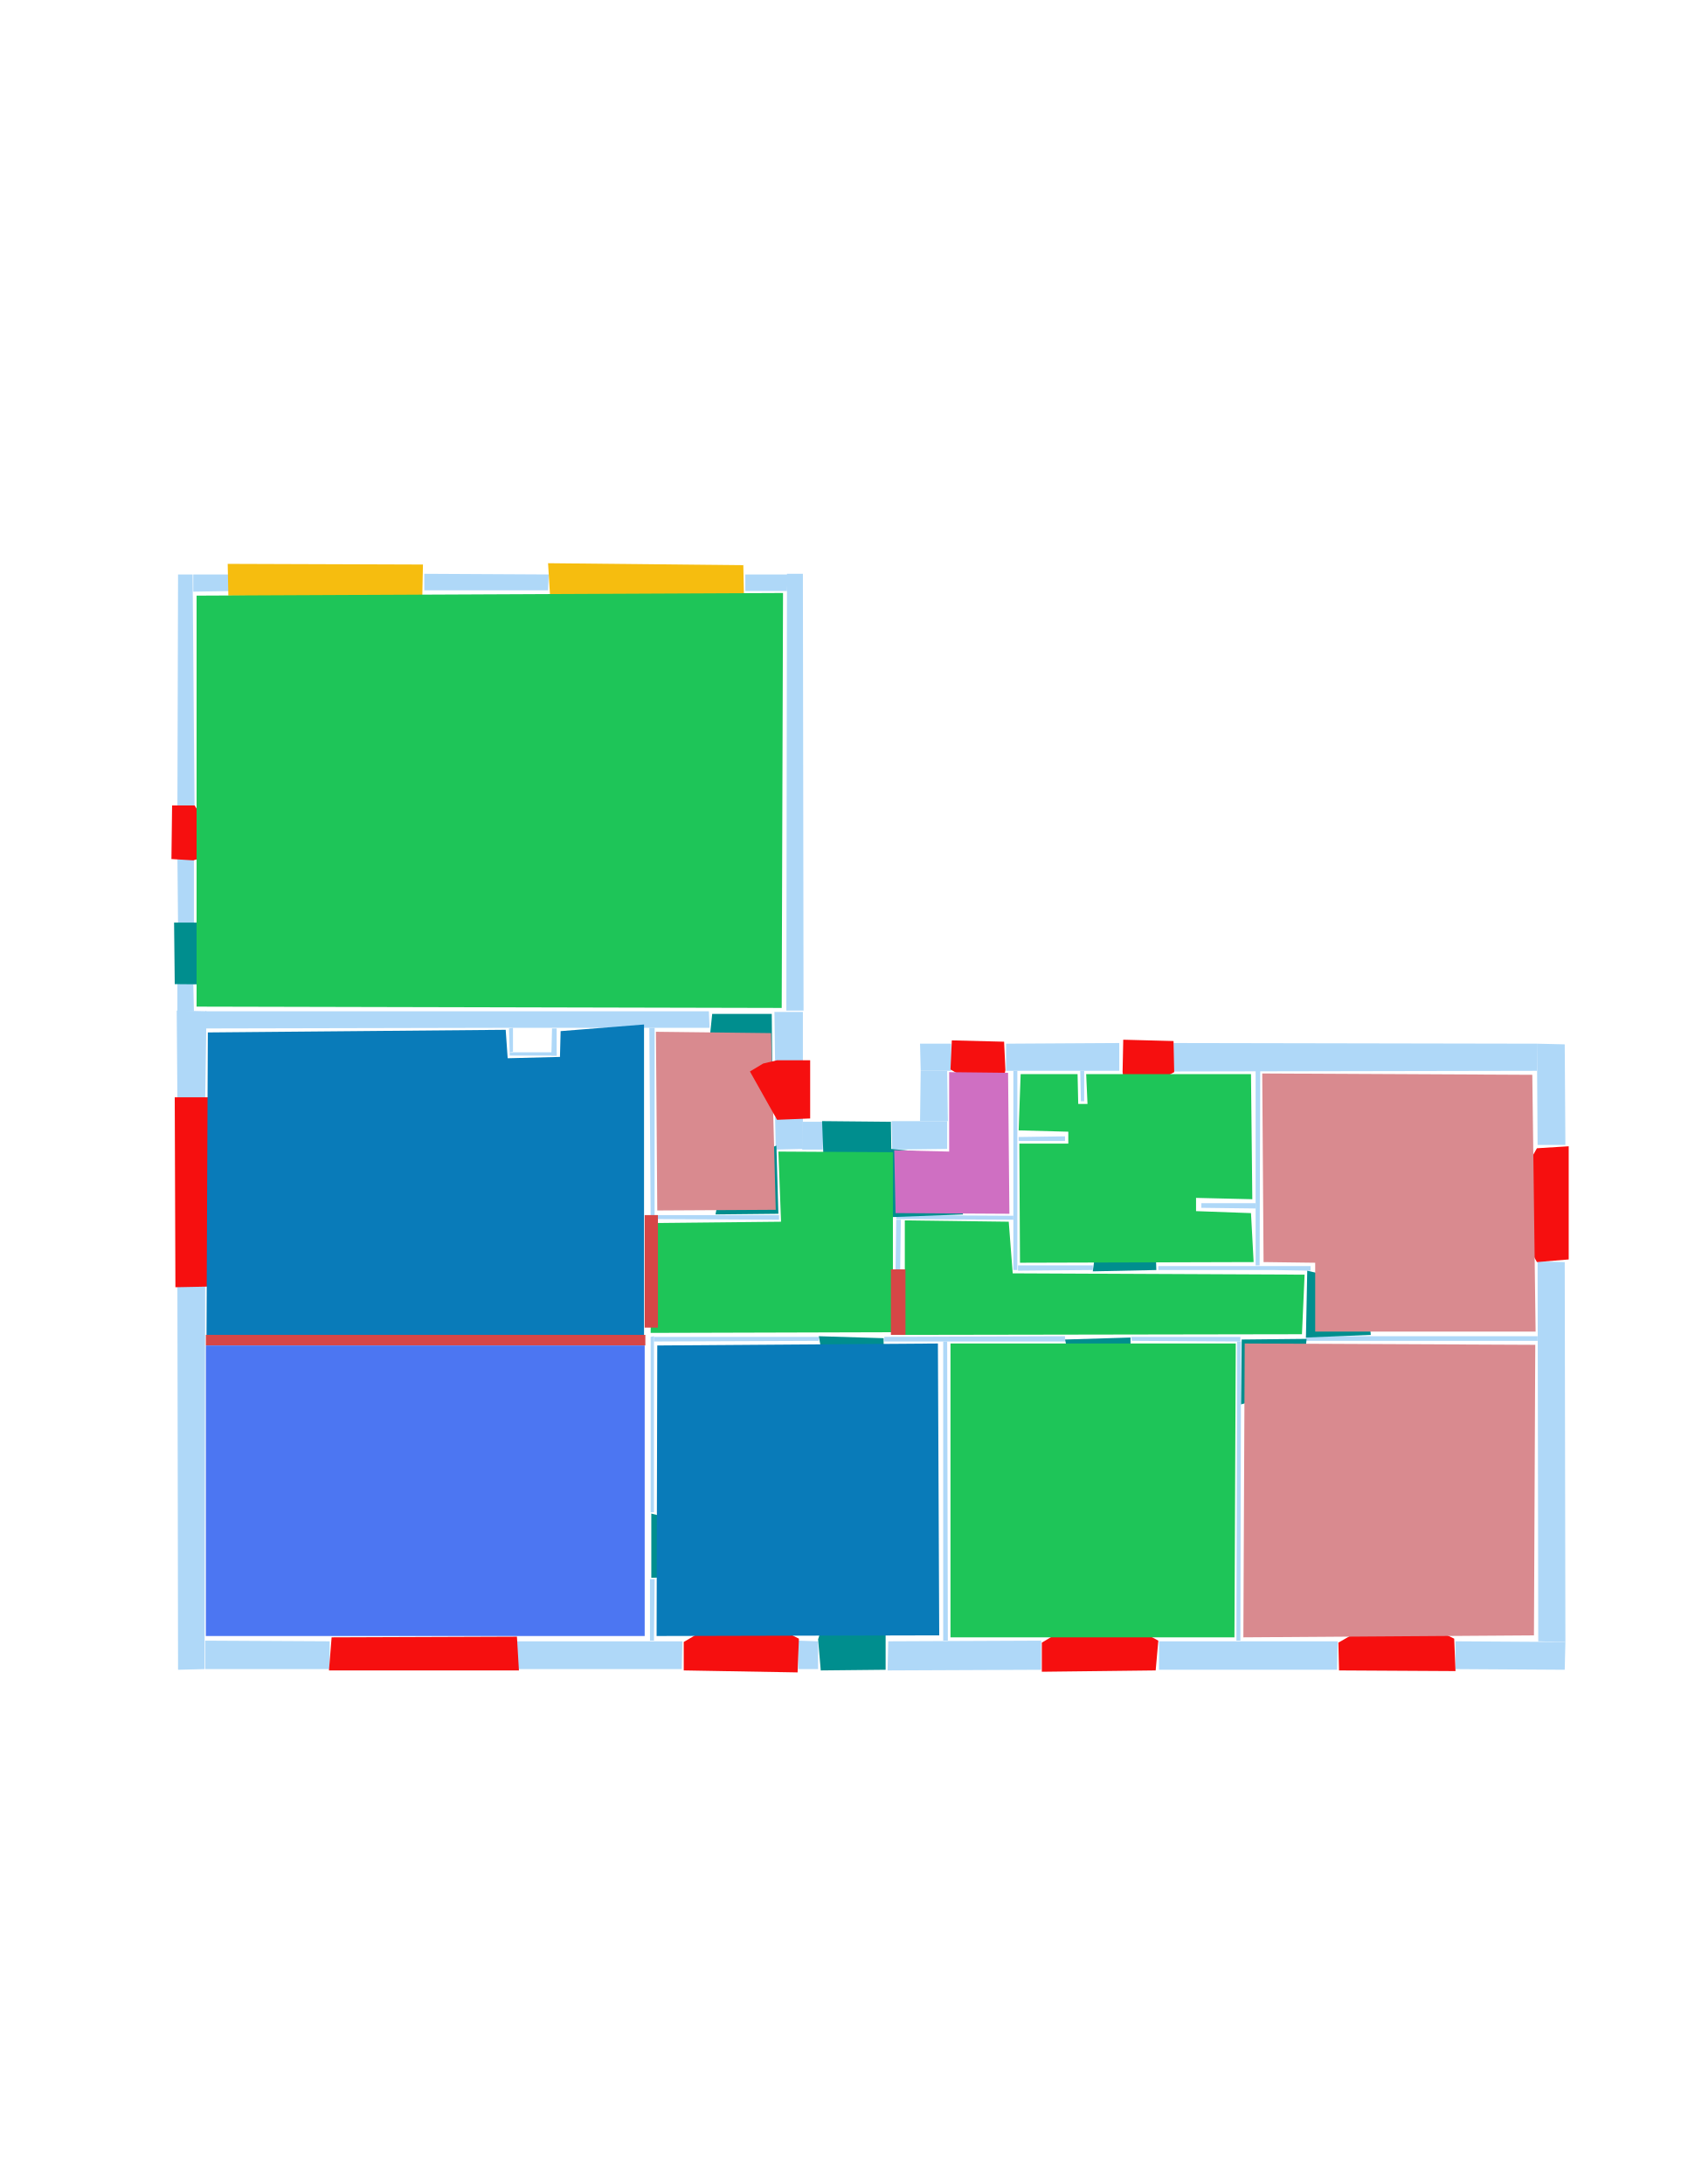
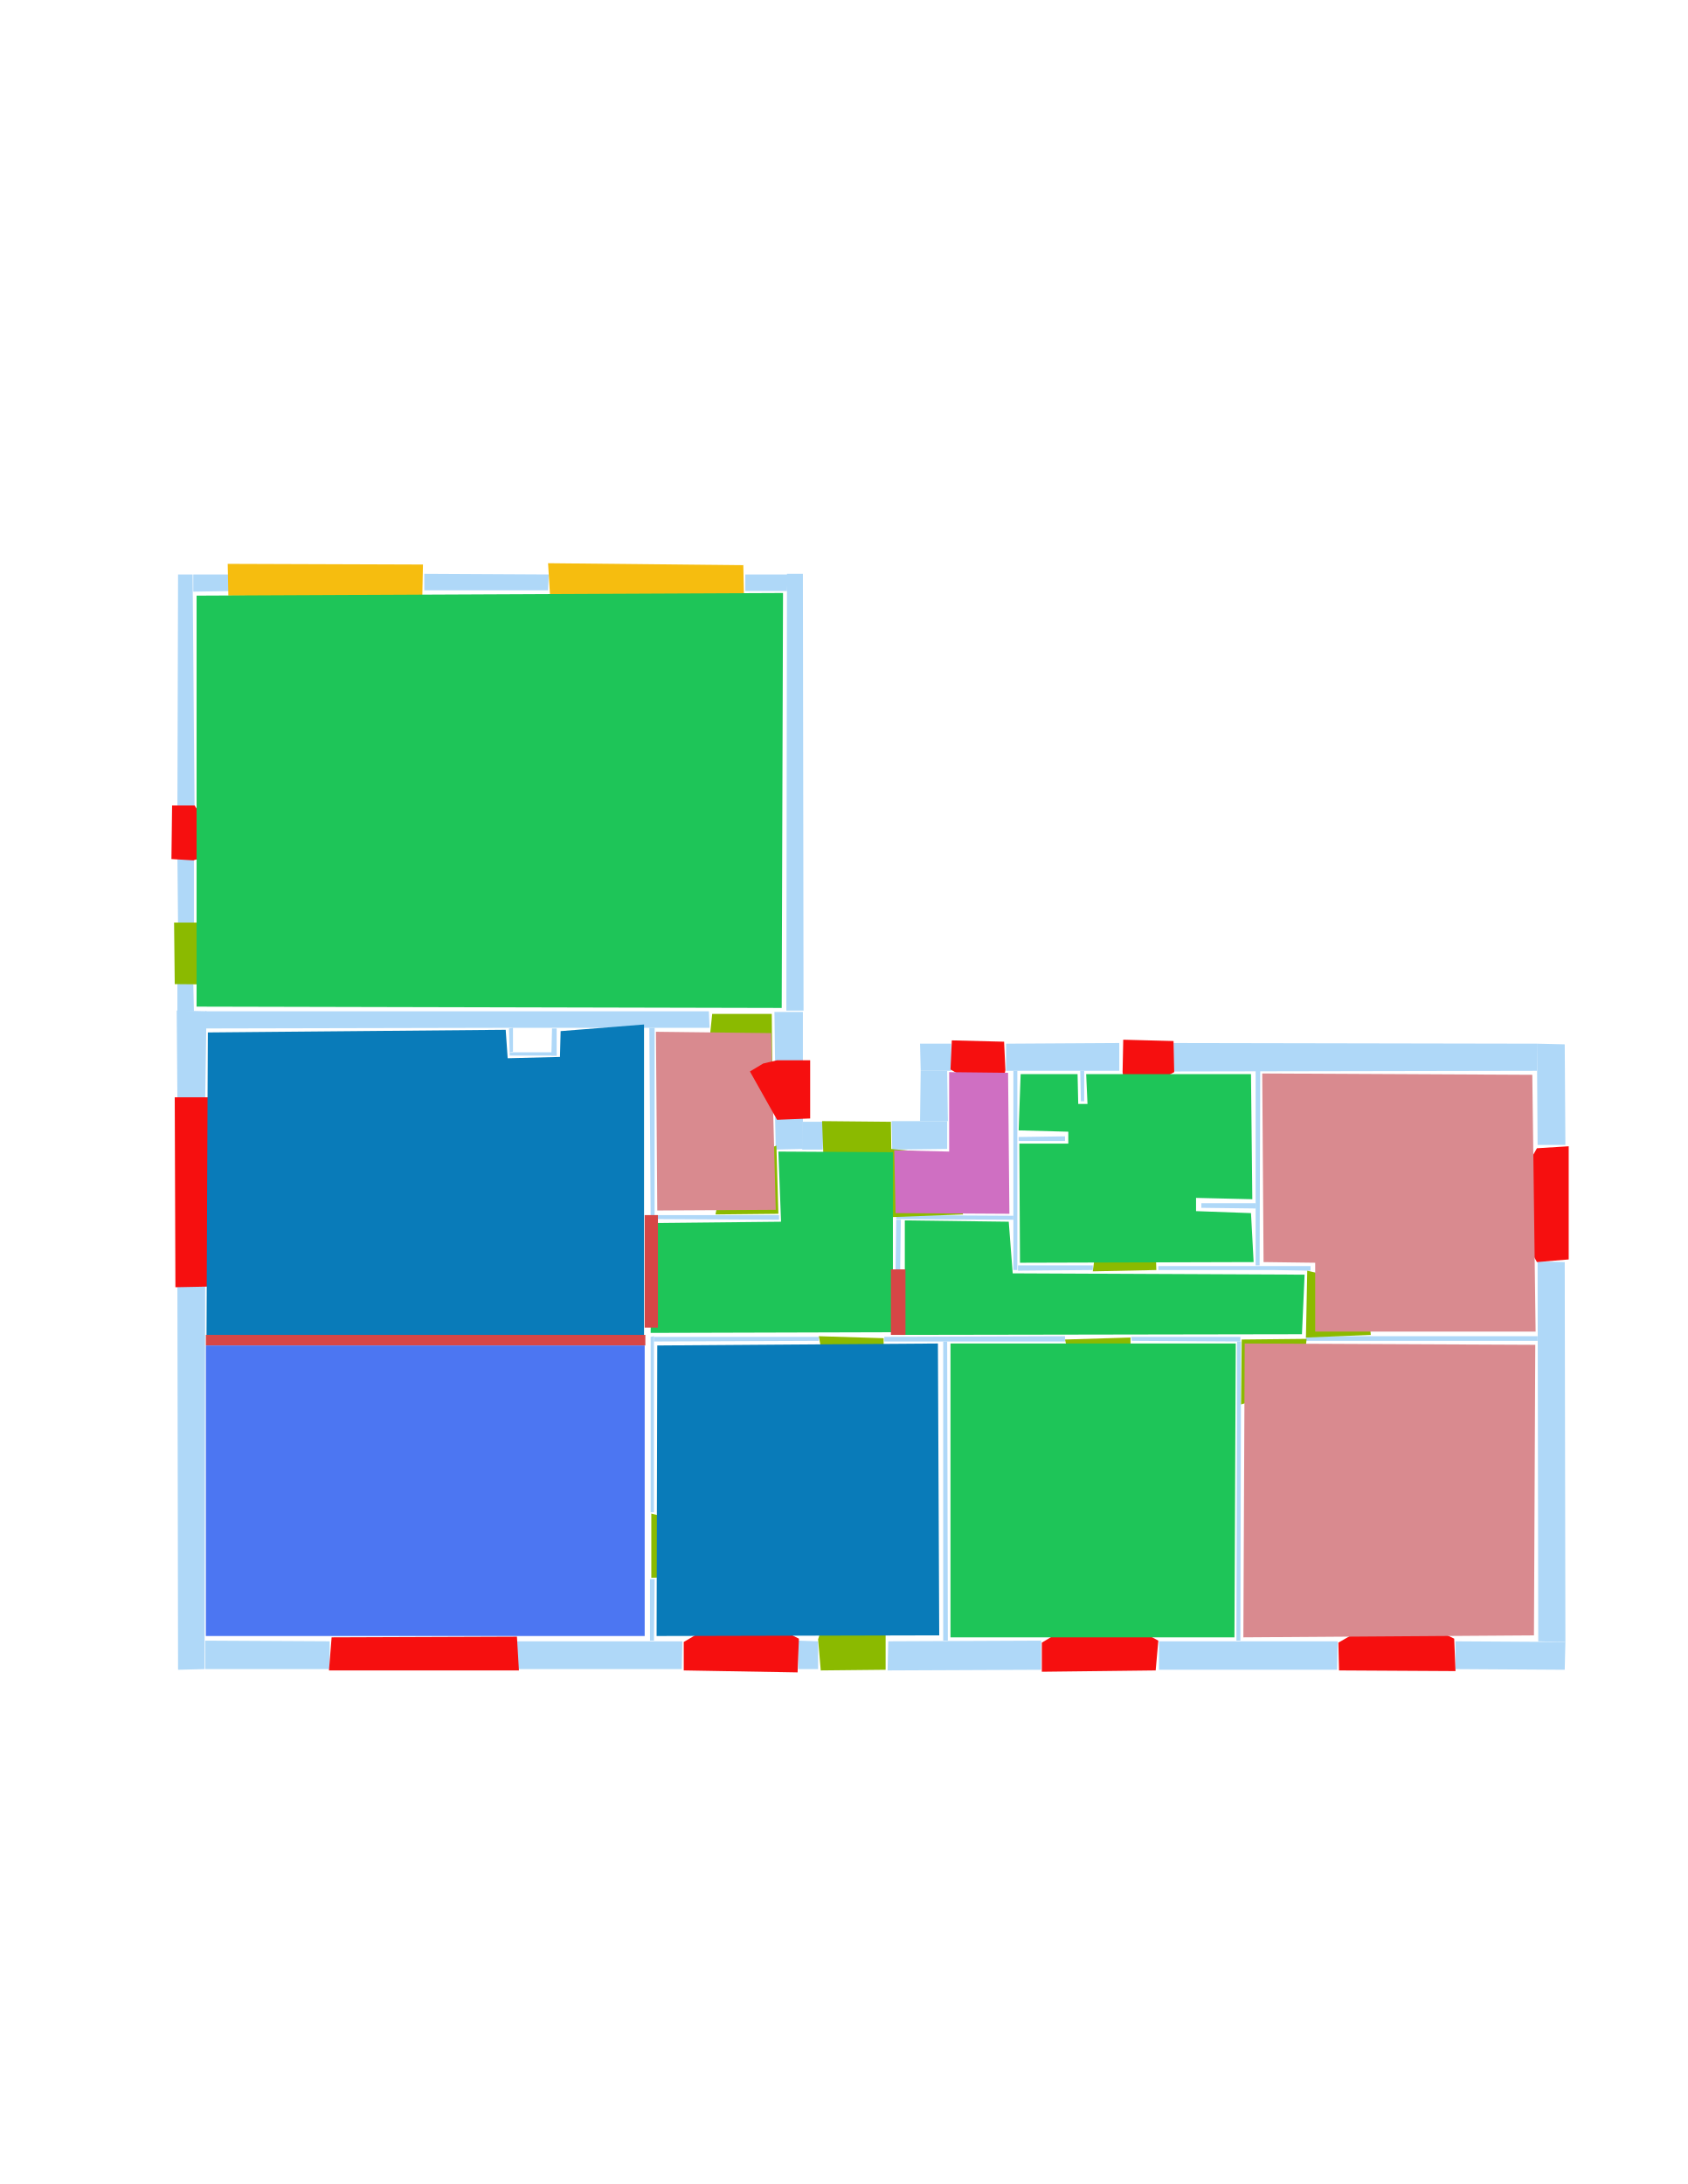
<svg xmlns="http://www.w3.org/2000/svg" version="1.1" width="2550" height="3300">
  <width>2480</width>
  <height>3508</height>
  <nclasslabel>50</nclasslabel>
  <nclassappear>6</nclassappear>
  <class>Bidet-1</class>
  <class>Bidet-2</class>
  <class>Bidet-3</class>
  <class>Bidet-4</class>
  <class>Door</class>
  <class>Door-1</class>
  <class>Door-23</class>
  <class>Oven-1</class>
  <class>Oven-2</class>
  <class>Oven-3</class>
  <class>Oven-4</class>
  <class>Parking</class>
  <class>Roof</class>
  <class>Room</class>
  <class>Separation</class>
  <class>Sink-1</class>
  <class>Sink-11</class>
  <class>Sink-12</class>
  <class>Sink-13</class>
  <class>Sink-14</class>
  <class>Sink-2</class>
  <class>Sink-3</class>
  <class>Sink-4</class>
  <class>Sink-5</class>
  <class>Sink-6</class>
  <class>Sofa-1</class>
  <class>Sofa-3</class>
  <class>Sofa-4</class>
  <class>Sofa-5</class>
  <class>Sofa-6</class>
  <class>Sofa-7</class>
  <class>Sofa-8</class>
  <class>Sofa-9</class>
  <class>Stairs-1</class>
  <class>Table-1</class>
  <class>Table-2</class>
  <class>Table-3</class>
  <class>Table-4</class>
  <class>Table-5</class>
  <class>Table-6</class>
  <class>Table-7</class>
  <class>Text</class>
  <class>Tub-1</class>
  <class>Tub-3</class>
  <class>TV-1</class>
  <class>TV-2</class>
  <class>Wall</class>
  <class>Wall-1</class>
  <class>Wallieee</class>
  <class>Window</class>
  <polygon class="Wall" fill="#AFD8F8" id="0" transcription="" points="828,892 829,868 641,867 641,892 " />
  <polygon class="Wall" fill="#AFD8F8" id="1" transcription="" points="781,2480 781,2522 1030,2522 1031,2480 " />
  <polygon class="Wall" fill="#AFD8F8" id="2" transcription="" points="982,2386 982,2479 988,2479 989,2386 " />
  <polygon class="Wall" fill="#AFD8F8" id="3" transcription="" points="1520,1618 1520,1577 1691,1576 1691,1618 " />
  <polygon class="Wall" fill="#AFD8F8" id="4" transcription="" points="1539,1718 1539,1724 1609,1724 1609,1717 " />
  <polygon class="Wall" fill="#AFD8F8" id="5" transcription="" points="1538,1912 1538,1920 1651,1919 1651,1912 " />
  <polygon class="Wall" fill="#AFD8F8" id="6" transcription="" points="1750,1913 1750,1919 1923,1919 1980,1920 1980,1913 " />
  <polygon class="Wall" fill="#AFD8F8" id="7" transcription="" points="1773,1576 1773,1619 2322,1618 2322,1577 " />
  <polygon class="Wall" fill="#AFD8F8" id="8" transcription="" points="2365,1730 2323,1730 2322,1577 2364,1578 " />
  <polygon class="Wall" fill="#AFD8F8" id="9" transcription="" points="1973,2019 1973,2026 2323,2026 2323,2019 " />
  <polygon class="Wall" fill="#AFD8F8" id="10" transcription="" points="1815,1818 1815,1825 1897,1826 1897,1818 " />
  <polygon class="Wall" fill="#AFD8F8" id="11" transcription="" points="2323,1906 2364,1907 2365,2481 2324,2480 " />
  <polygon class="Wall" fill="#AFD8F8" id="12" transcription="" points="2199,2522 2199,2480 2365,2481 2364,2523 " />
  <polygon class="Wall" fill="#AFD8F8" id="13" transcription="" points="498,2522 498,2480 310,2479 310,2522 " />
  <polygon class="Wall" fill="#AFD8F8" id="14" transcription="" points="268,1944 310,1944 309,2522 269,2523 " />
  <polygon class="Wall" fill="#AFD8F8" id="15" transcription="" points="292,1486 268,1484 268,1529 293,1528 " />
  <polygon class="Wall" fill="#AFD8F8" id="16" transcription="" points="310,1554 310,1528 1071,1528 1072,1553 775,1553 " />
  <polygon class="Wall" fill="#AFD8F8" id="17" transcription="" points="1177,1836 1177,1843 991,1842 990,1836 " />
  <polygon class="Wall" fill="#AFD8F8" id="18" transcription="" points="981,1553 989,1553 989,1842 983,1843 " />
  <polygon class="Wall" fill="#AFD8F8" id="19" transcription="" points="1126,868 1126,893 1189,893 1190,868 " />
  <polygon class="Wall" fill="#AFD8F8" id="20" transcription="" points="1170,1529 1213,1529 1213,1606 1171,1605 " />
  <polygon class="Wall" fill="#AFD8F8" id="21" transcription="" points="1213,1688 1171,1688 1172,1737 1213,1736 " />
  <polygon class="Wall" fill="#AFD8F8" id="22" transcription="" points="1243,1737 1244,1695 1213,1695 1212,1737 " />
  <polygon class="Wall" fill="#AFD8F8" id="23" transcription="" points="1237,2020 1237,2026 988,2027 988,2020 " />
  <polygon class="Wall" fill="#AFD8F8" id="24" transcription="" points="983,2285 988,2285 988,2019 983,2020 " />
  <polygon class="Wall" fill="#AFD8F8" id="25" transcription="" points="1206,2522 1206,2479 1236,2480 1236,2522 " />
  <polygon class="Wall" fill="#AFD8F8" id="26" transcription="" points="1342,2480 1341,2524 1573,2523 1573,2479 " />
  <polygon class="Wall" fill="#AFD8F8" id="27" transcription="" points="1751,2523 1751,2480 2021,2480 2020,2523 " />
  <polygon class="Wall" fill="#AFD8F8" id="28" transcription="" points="1710,2026 1709,2020 1874,2020 1874,2027 " />
  <polygon class="Wall" fill="#AFD8F8" id="29" transcription="" points="1897,1618 1904,1618 1903,1912 1897,1912 " />
  <polygon class="Wall" fill="#AFD8F8" id="30" transcription="" points="1633,1664 1632,1618 1638,1618 1638,1664 " />
  <polygon class="Wall" fill="#AFD8F8" id="31" transcription="" points="1437,1618 1437,1577 1390,1577 1391,1618 " />
  <polygon class="Wall" fill="#AFD8F8" id="32" transcription="" points="1213,867 1189,867 1188,1527 1214,1527 " />
  <polygon class="Wall" fill="#AFD8F8" id="33" transcription="" points="1390,1694 1432,1694 1431,1618 1391,1618 " />
  <polygon class="Wall" fill="#AFD8F8" id="34" transcription="" points="1348,1737 1347,1694 1431,1694 1431,1736 " />
  <polygon class="Wall" fill="#AFD8F8" id="35" transcription="" points="1336,2020 1336,2027 1609,2027 1609,2019 " />
  <polygon class="Wall" fill="#AFD8F8" id="36" transcription="" points="1425,2027 1431,2027 1432,2479 1425,2479 " />
  <polygon class="Wall" fill="#AFD8F8" id="37" transcription="" points="1353,1919 1360,1919 1361,1843 1354,1843 " />
  <polygon class="Wall" fill="#AFD8F8" id="38" transcription="" points="1531,1843 1531,1837 1354,1836 1354,1842 " />
  <polygon class="Wall" fill="#AFD8F8" id="39" transcription="" points="1869,2027 1875,2027 1874,2479 1868,2479 " />
  <polygon class="Wall" fill="#AFD8F8" id="40" transcription="" points="1531,1618 1537,1618 1537,1919 1531,1919 " />
  <polygon class="Wall" fill="#AFD8F8" id="41" transcription="" points="352,893 352,868 292,868 292,894 " />
  <polygon class="Wall" fill="#AFD8F8" id="42" transcription="" points="269,868 291,868 294,1226 268,1226 " />
  <polygon class="Wall" fill="#AFD8F8" id="43" transcription="" points="293,1399 269,1401 268,1290 293,1290 " />
  <polygon class="Wall" fill="#AFD8F8" id="44" transcription="" points="310,1660 268,1659 267,1527 312,1528 " />
  <polygon class="Wall" fill="#AFD8F8" id="45" transcription="" points="770,1595 770,1590 841,1590 841,1595 " />
  <polygon class="Wall" fill="#AFD8F8" id="46" transcription="" points="834,1554 841,1554 841,1595 833,1595 " />
  <polygon class="Wall" fill="#AFD8F8" id="47" transcription="" points="769,1554 775,1553 775,1589 770,1590 " />
  <polygon class="Parking" fill="#F6BD0F" id="48" transcription="" points="344,852 345,900 638,902 639,853 " />
  <polygon class="Parking" fill="#F6BD0F" id="49" transcription="" points="828,851 831,900 1124,901 1123,854 " />
  <polygon class="Window" fill="#f60f0f" id="50" transcription="" points="336,1284 294,1217 260,1217 259,1298 292,1300 313,1294 " />
-   <polygon class="Door" fill="#008E8E" id="51" transcription="" points="379,1488 264,1487 263,1394 297,1394 343,1414 371,1454 " />
-   <polygon class="Door" fill="#008E8E" id="52" transcription="" points="1167,1645 1166,1532 1076,1532 1073,1561 1083,1604 1118,1635 " />
-   <polygon class="Door" fill="#008E8E" id="53" transcription="" points="1134,1624 1150,1611 1174,1609 1175,1690 " />
+   <polygon class="Door" fill="#8BBA00" id="51" transcription="" points="379,1488 264,1487 263,1394 297,1394 343,1414 371,1454 " />
+   <polygon class="Door" fill="#8BBA00" id="52" transcription="" points="1167,1645 1166,1532 1076,1532 1073,1561 1083,1604 1118,1635 " />
+   <polygon class="Door" fill="#8BBA00" id="53" transcription="" points="1134,1624 1150,1611 1174,1609 1175,1690 " />
  <polygon class="Window" fill="#f60f0f" id="54" transcription="" points="264,1658 315,1658 317,1944 265,1945 " />
  <polygon class="Window" fill="#f60f0f" id="55" transcription="" points="501,2474 497,2524 784,2524 781,2473 " />
  <polygon class="Window" fill="#f60f0f" id="56" transcription="" points="1108,2437 1033,2481 1033,2524 1205,2527 1207,2476 1129,2437 1119,2454 " />
-   <polygon class="Door" fill="#008E8E" id="57" transcription="" points="1338,2383 1338,2523 1240,2524 1236,2477 1255,2417 1295,2387 " />
+   <polygon class="Door" fill="#8BBA00" id="57" transcription="" points="1338,2383 1338,2523 1240,2524 1236,2477 1255,2417 1295,2387 " />
  <polygon class="Window" fill="#f60f0f" id="58" transcription="" points="1649,2437 1574,2482 1574,2526 1746,2524 1750,2479 1671,2436 1660,2455 " />
  <polygon class="Window" fill="#f60f0f" id="59" transcription="" points="2099,2438 2022,2482 2023,2524 2199,2525 2197,2476 2119,2438 2110,2455 " />
  <polygon class="Window" fill="#f60f0f" id="60" transcription="" points="2280,1809 2322,1735 2370,1732 2370,1903 2322,1907 2280,1831 2294,1819 " />
  <polygon class="Window" fill="#f60f0f" id="61" transcription="" points="1706,1656 1774,1620 1773,1573 1697,1571 1696,1620 1699,1640 " />
  <polygon class="Window" fill="#f60f0f" id="62" transcription="" points="1504,1655 1436,1616 1438,1572 1517,1574 1519,1617 1514,1640 " />
-   <polygon class="Door" fill="#008E8E" id="63" transcription="" points="1348,1840 1346,1695 1242,1694 1244,1747 1256,1791 1291,1829 " />
-   <polygon class="Door" fill="#008E8E" id="64" transcription="" points="1081,1835 1176,1834 1173,1731 1116,1752 1090,1787 " />
-   <polygon class="Door" fill="#008E8E" id="65" transcription="" points="1335,2121 1335,2022 1237,2019 1246,2067 1278,2105 " />
-   <polygon class="Door" fill="#008E8E" id="66" transcription="" points="1708,2120 1708,2021 1609,2024 1621,2076 1663,2113 " />
-   <polygon class="Door" fill="#008E8E" id="67" transcription="" points="1744,1823 1747,1919 1651,1921 1658,1869 1696,1833 " />
-   <polygon class="Door" fill="#008E8E" id="68" transcription="" points="1455,1835 1348,1839 1346,1736 1398,1741 1441,1783 " />
-   <polygon class="Door" fill="#008E8E" id="69" transcription="" points="1080,2381 984,2384 984,2287 1047,2303 1079,2352 " />
-   <polygon class="Door" fill="#008E8E" id="70" transcription="" points="1875,2122 1876,2024 1974,2023 1970,2066 1930,2106 " />
-   <polygon class="Door" fill="#008E8E" id="71" transcription="" points="2071,2017 1973,2021 1975,1920 2030,1933 2067,1974 " />
+   <polygon class="Door" fill="#8BBA00" id="63" transcription="" points="1348,1840 1346,1695 1242,1694 1244,1747 1256,1791 1291,1829 " />
+   <polygon class="Door" fill="#8BBA00" id="64" transcription="" points="1081,1835 1176,1834 1173,1731 1116,1752 1090,1787 " />
+   <polygon class="Door" fill="#8BBA00" id="65" transcription="" points="1335,2121 1335,2022 1237,2019 1246,2067 1278,2105 " />
+   <polygon class="Door" fill="#8BBA00" id="66" transcription="" points="1708,2120 1708,2021 1609,2024 1621,2076 1663,2113 " />
+   <polygon class="Door" fill="#8BBA00" id="67" transcription="" points="1744,1823 1747,1919 1651,1921 1658,1869 1696,1833 " />
+   <polygon class="Door" fill="#8BBA00" id="68" transcription="" points="1455,1835 1348,1839 1346,1736 1398,1741 1441,1783 " />
+   <polygon class="Door" fill="#8BBA00" id="69" transcription="" points="1080,2381 984,2384 984,2287 1047,2303 1079,2352 " />
+   <polygon class="Door" fill="#8BBA00" id="70" transcription="" points="1875,2122 1876,2024 1974,2023 1970,2066 1930,2106 " />
+   <polygon class="Door" fill="#8BBA00" id="71" transcription="" points="2071,2017 1973,2021 1975,1920 2030,1933 2067,1974 " />
  <polygon class="livingRoom" fill="#1ec558" id="72" transcription="" points="297,900 297,1521 1181,1523 1183,896 " />
  <polygon class="Room" fill="#097bb9" id="73" transcription="" points="314,1560 312,2018 973,2021 973,1548 847,1558 846,1597 767,1599 764,1556 " />
  <polygon class="livingRoom" fill="#1ec558" id="74" transcription="" points="985,1848 983,2014 1349,2013 1349,1741 1176,1740 1180,1846 " />
  <polygon class="bedRoom" fill="#d98a8f" id="75" transcription="" points="991,1559 993,1829 1172,1828 1165,1561 " />
  <polygon class="bathRoom" fill="#cf6fc2" id="76" transcription="" points="1434,1620 1434,1740 1351,1738 1353,1833 1525,1834 1523,1621 " />
  <polygon class="livingRoom" fill="#1ec558" id="77" transcription="" points="1367,1844 1367,2017 1967,2016 1971,1926 1530,1924 1524,1846 " />
  <polygon class="livingRoom" fill="#1ec558" id="78" transcription="" points="1890,1623 1892,1812 1807,1810 1807,1830 1890,1833 1894,1907 1541,1908 1540,1728 1614,1728 1614,1710 1539,1708 1542,1623 1628,1623 1629,1668 1643,1668 1641,1623 " />
  <polygon class="bedRoom" fill="#d98a8f" id="79" transcription="" points="1907,1622 1909,1907 1987,1908 1987,2012 2320,2012 2315,1624 " />
  <polygon class="bedRoom" fill="#d98a8f" id="80" transcription="" points="2319.5,2032 2317.5,2471 1878.5,2474 1880.5,2030 " />
  <polygon class="livingRoom" fill="#1ec558" id="81" transcription="" points="1867,2030 1865,2474 1436,2474 1436,2030 " />
  <polygon class="Room" fill="#097bb9" id="82" transcription="" points="993,2033 992,2472 1419,2471 1417,2030 " />
  <polygon class="Separation" fill="#D64646" id="83" transcription="" points="974,1836 994,1836 994,2006 974,2006 " />
  <polygon class="Separation" fill="#D64646" id="84" transcription="" points="1346,1918 1368,1918 1368,2017 1346,2017 " />
  <polygon class="Separation" fill="#D64646" id="85" transcription="" points="311,2017 975,2017 975,2033 311,2033 " />
  <polygon class="kitchen" fill="#4c76f2" id="86" transcription="" points="311,2033 974,2033 974,2472 311,2472 " />
  <polygon class="Window" fill="#f60f0f" id="87" transcription="" points="1133,1619 1174,1692 1224,1690 1224,1602 1174,1602 1153,1607 " />
  <relation type="outerP" objects="41,48,0,49,19,32,20,87,21,22,63,34,33,31,62,3,61,7,8,60,11,12,59,27,58,26,57,25,56,1,55,13,14,54,44,15,51,43,50,42" />
  <relation type="incident" objects="41,48" />
  <relation type="incident" objects="48,0" />
  <relation type="incident" objects="0,49" />
  <relation type="incident" objects="49,19" />
  <relation type="incident" objects="19,32" />
  <relation type="incident" objects="32,20" />
  <relation type="incident" objects="20,87" />
  <relation type="incident" objects="87,21" />
  <relation type="incident" objects="21,22" />
  <relation type="incident" objects="22,63" />
  <relation type="incident" objects="63,34" />
  <relation type="incident" objects="34,33" />
  <relation type="incident" objects="33,31" />
  <relation type="incident" objects="31,62" />
  <relation type="incident" objects="62,3" />
  <relation type="incident" objects="3,61" />
  <relation type="incident" objects="61,7" />
  <relation type="incident" objects="7,8" />
  <relation type="incident" objects="8,60" />
  <relation type="incident" objects="60,11" />
  <relation type="incident" objects="11,12" />
  <relation type="incident" objects="12,59" />
  <relation type="incident" objects="59,27" />
  <relation type="incident" objects="27,58" />
  <relation type="incident" objects="58,26" />
  <relation type="incident" objects="26,57" />
  <relation type="incident" objects="57,25" />
  <relation type="incident" objects="25,56" />
  <relation type="incident" objects="56,1" />
  <relation type="incident" objects="1,55" />
  <relation type="incident" objects="55,13" />
  <relation type="incident" objects="13,14" />
  <relation type="incident" objects="14,54" />
  <relation type="incident" objects="44,54" />
  <relation type="incident" objects="44,15" />
  <relation type="incident" objects="15,51" />
  <relation type="incident" objects="51,43" />
  <relation type="incident" objects="43,50" />
  <relation type="incident" objects="50,42" />
  <relation type="incident" objects="42,41" />
  <relation type="incident" objects="44,16" />
  <relation type="incident" objects="16,52" />
  <relation type="incident" objects="52,20" />
  <relation type="incident" objects="16,46" />
  <relation type="incident" objects="45,46" />
  <relation type="incident" objects="45,47" />
  <relation type="incident" objects="16,47" />
  <relation type="incident" objects="16,18" />
  <relation type="incident" objects="18,17" />
  <relation type="incident" objects="17,64" />
  <relation type="incident" objects="64,21" />
  <relation type="incident" objects="18,83" />
  <relation type="incident" objects="83,17" />
  <relation type="incident" objects="83,85" />
  <relation type="incident" objects="85,24" />
  <relation type="incident" objects="24,83" />
  <relation type="incident" objects="83,23" />
  <relation type="incident" objects="23,24" />
  <relation type="incident" objects="85,14" />
  <relation type="incident" objects="24,69" />
  <relation type="incident" objects="69,2" />
  <relation type="incident" objects="2,1" />
  <relation type="incident" objects="23,65" />
  <relation type="incident" objects="65,35" />
  <relation type="incident" objects="35,36" />
  <relation type="incident" objects="36,26" />
  <relation type="incident" objects="37,84" />
  <relation type="incident" objects="84,35" />
  <relation type="incident" objects="37,38" />
  <relation type="incident" objects="38,68" />
  <relation type="incident" objects="68,34" />
  <relation type="incident" objects="68,37" />
  <relation type="incident" objects="38,40" />
  <relation type="incident" objects="40,3" />
  <relation type="incident" objects="40,62" />
  <relation type="incident" objects="40,4" />
  <relation type="incident" objects="40,5" />
  <relation type="incident" objects="67,5" />
  <relation type="incident" objects="67,6" />
  <relation type="incident" objects="6,29" />
  <relation type="incident" objects="29,10" />
  <relation type="incident" objects="7,29" />
  <relation type="incident" objects="35,66" />
  <relation type="incident" objects="66,28" />
  <relation type="incident" objects="28,70" />
  <relation type="incident" objects="70,39" />
  <relation type="incident" objects="39,28" />
  <relation type="incident" objects="39,27" />
  <relation type="incident" objects="70,9" />
  <relation type="incident" objects="9,11" />
  <relation type="incident" objects="9,71" />
  <relation type="incident" objects="71,6" />
  <relation type="neighbour" objects="72,73" />
  <relation type="neighbour" objects="73,86" />
  <relation type="neighbour" objects="86,82" />
  <relation type="neighbour" objects="82,81" />
  <relation type="neighbour" objects="81,80" />
  <relation type="neighbour" objects="78,79" />
  <relation type="neighbour" objects="79,80" />
  <relation type="neighbour" objects="78,76" />
  <relation type="neighbour" objects="76,74" />
  <relation type="neighbour" objects="74,75" />
  <relation type="neighbour" objects="75,72" />
  <relation type="neighbour" objects="75,73" />
  <relation type="neighbour" objects="74,86" />
  <relation type="neighbour" objects="74,73" />
  <relation type="neighbour" objects="74,82" />
  <relation type="neighbour" objects="74,77" />
  <relation type="neighbour" objects="77,82" />
  <relation type="neighbour" objects="77,81" />
  <relation type="neighbour" objects="77,80" />
  <relation type="neighbour" objects="77,79" />
  <relation type="neighbour" objects="77,78" />
  <relation type="neighbour" objects="77,76" />
  <relation type="access" objects="72,51,72" />
  <relation type="access" objects="72,52,75" />
  <relation type="access" objects="74,64,75" />
  <relation type="access" objects="74,63,74" />
  <relation type="access" objects="74,68,76" />
  <relation type="access" objects="74,84,77" />
  <relation type="access" objects="74,83,73" />
  <relation type="access" objects="73,85,86" />
  <relation type="access" objects="86,69,82" />
  <relation type="access" objects="82,57,82" />
  <relation type="access" objects="74,65,82" />
  <relation type="access" objects="77,66,81" />
  <relation type="access" objects="77,70,80" />
  <relation type="access" objects="77,71,79" />
  <relation type="access" objects="77,67,78" />
  <relation type="surround" objects="41,48,0,49,19,32,20,52,16,15,51,43,50,42,41,72" />
  <relation type="surround" objects="16,18,83,85,14,54,44,16,73" />
  <relation type="surround" objects="16,52,20,87,21,64,17,18,16,75" />
  <relation type="surround" objects="21,22,63,34,68,37,84,65,23,83,17,64,21,74" />
  <relation type="surround" objects="85,24,69,2,1,55,13,14,85,86" />
  <relation type="surround" objects="23,65,35,36,26,57,25,56,1,2,69,24,23,82" />
  <relation type="surround" objects="35,66,28,39,27,58,26,36,35,81" />
  <relation type="surround" objects="70,9,11,12,59,27,39,70,80" />
  <relation type="surround" objects="38,40,5,67,6,71,9,70,28,66,35,84,37,38,77" />
  <relation type="surround" objects="34,33,31,62,40,38,68,34,76" />
  <relation type="surround" objects="3,61,7,29,6,67,5,40,3,78" />
  <relation type="surround" objects="7,8,60,11,9,71,6,29,7,79" />
</svg>
